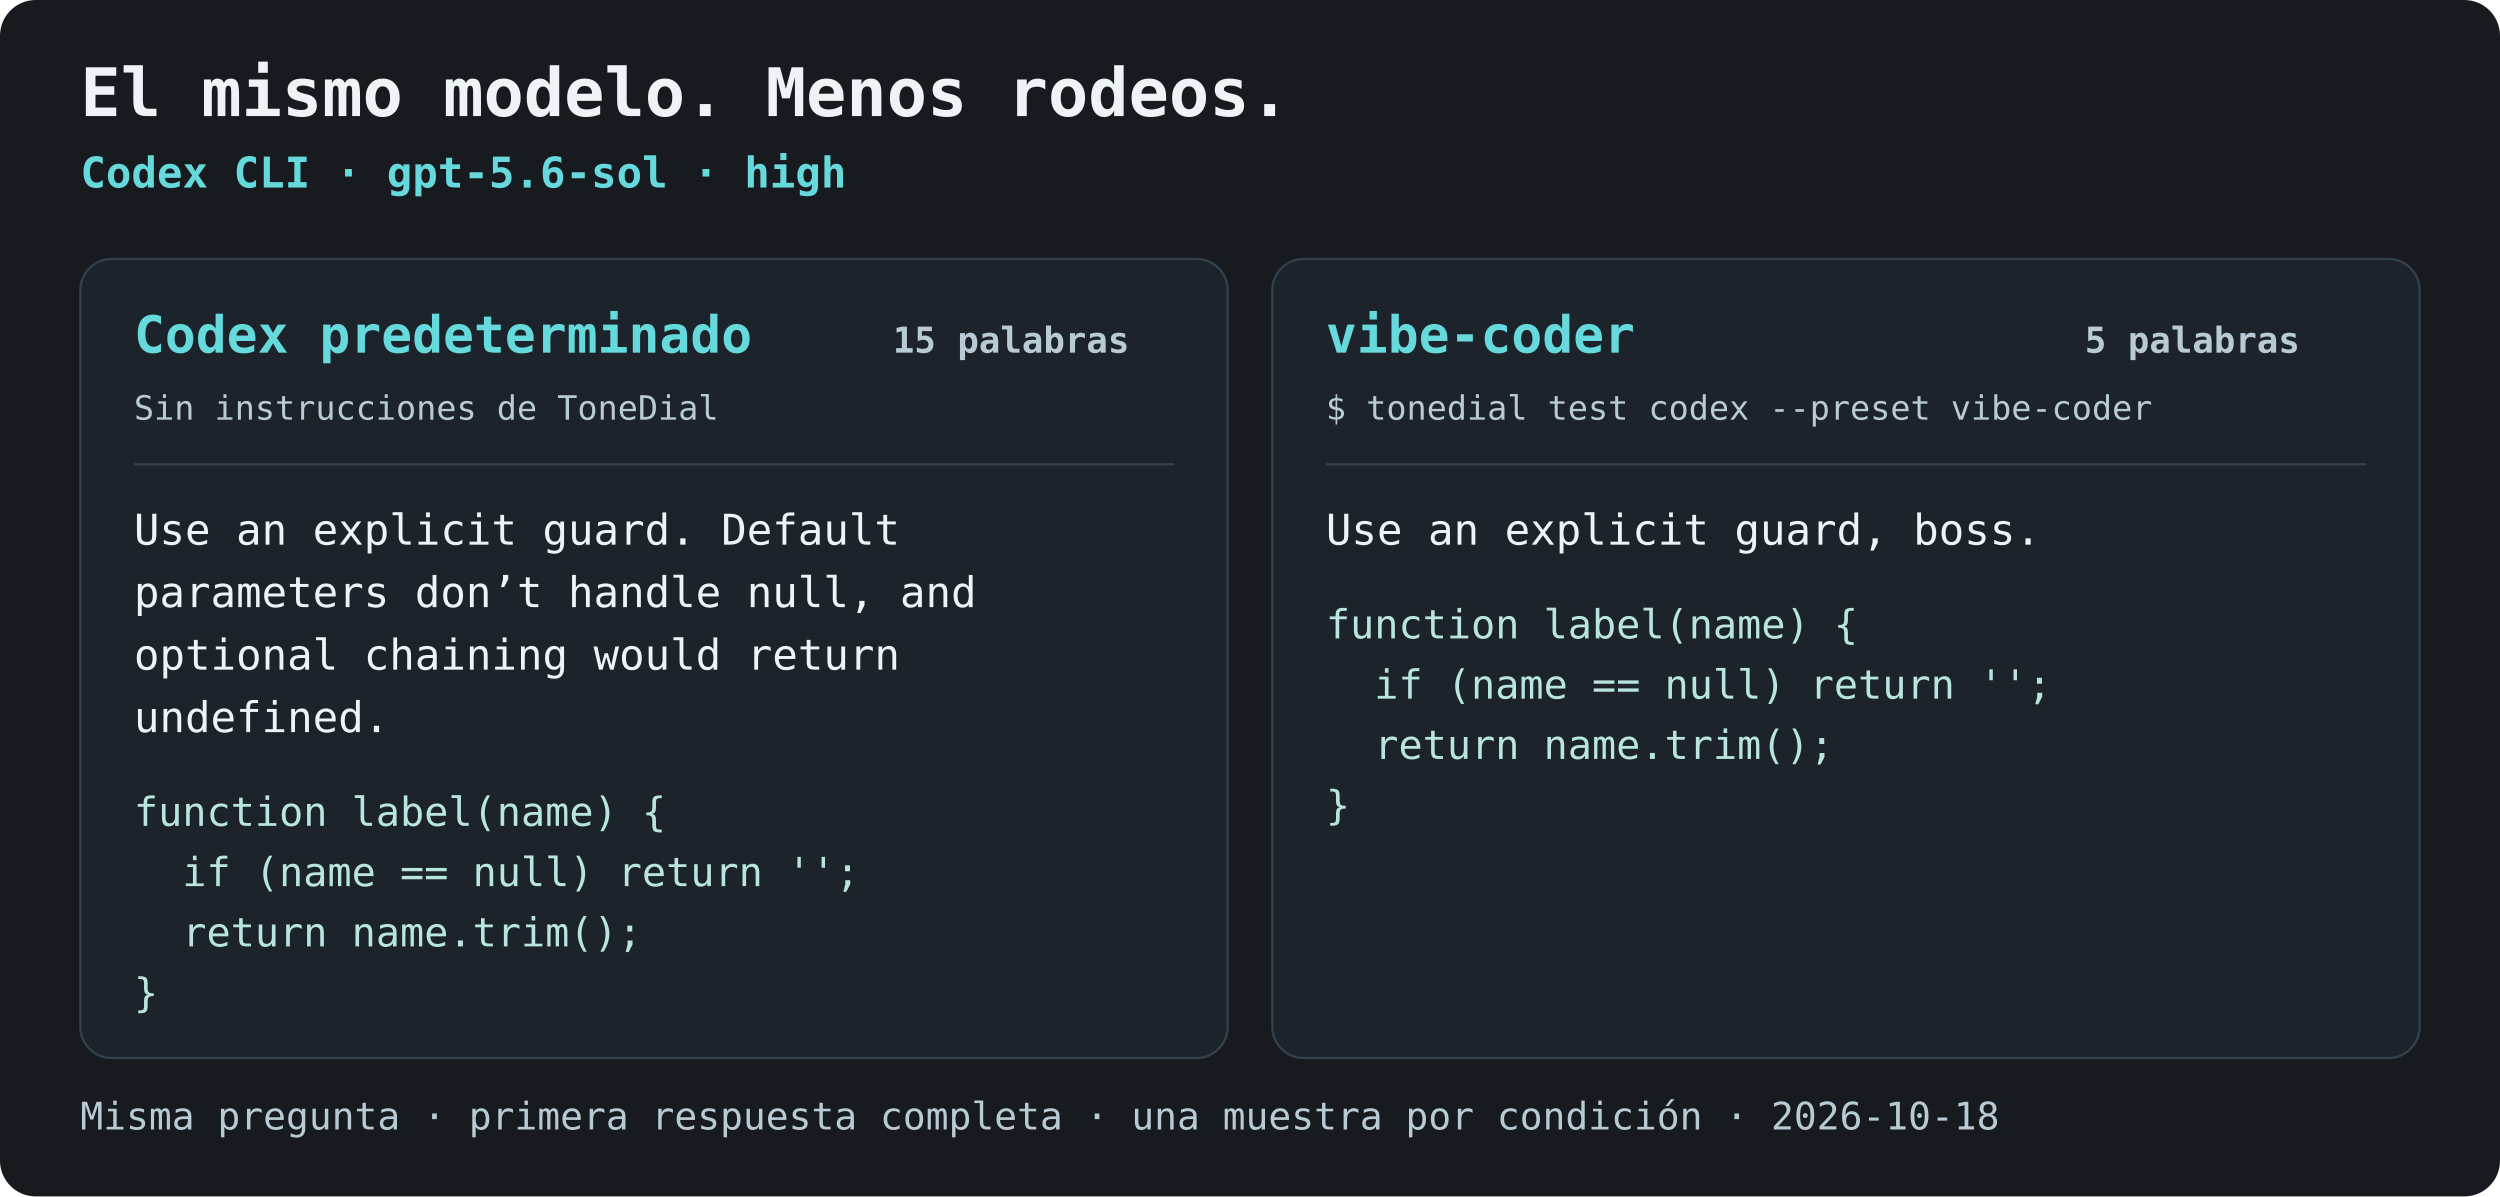
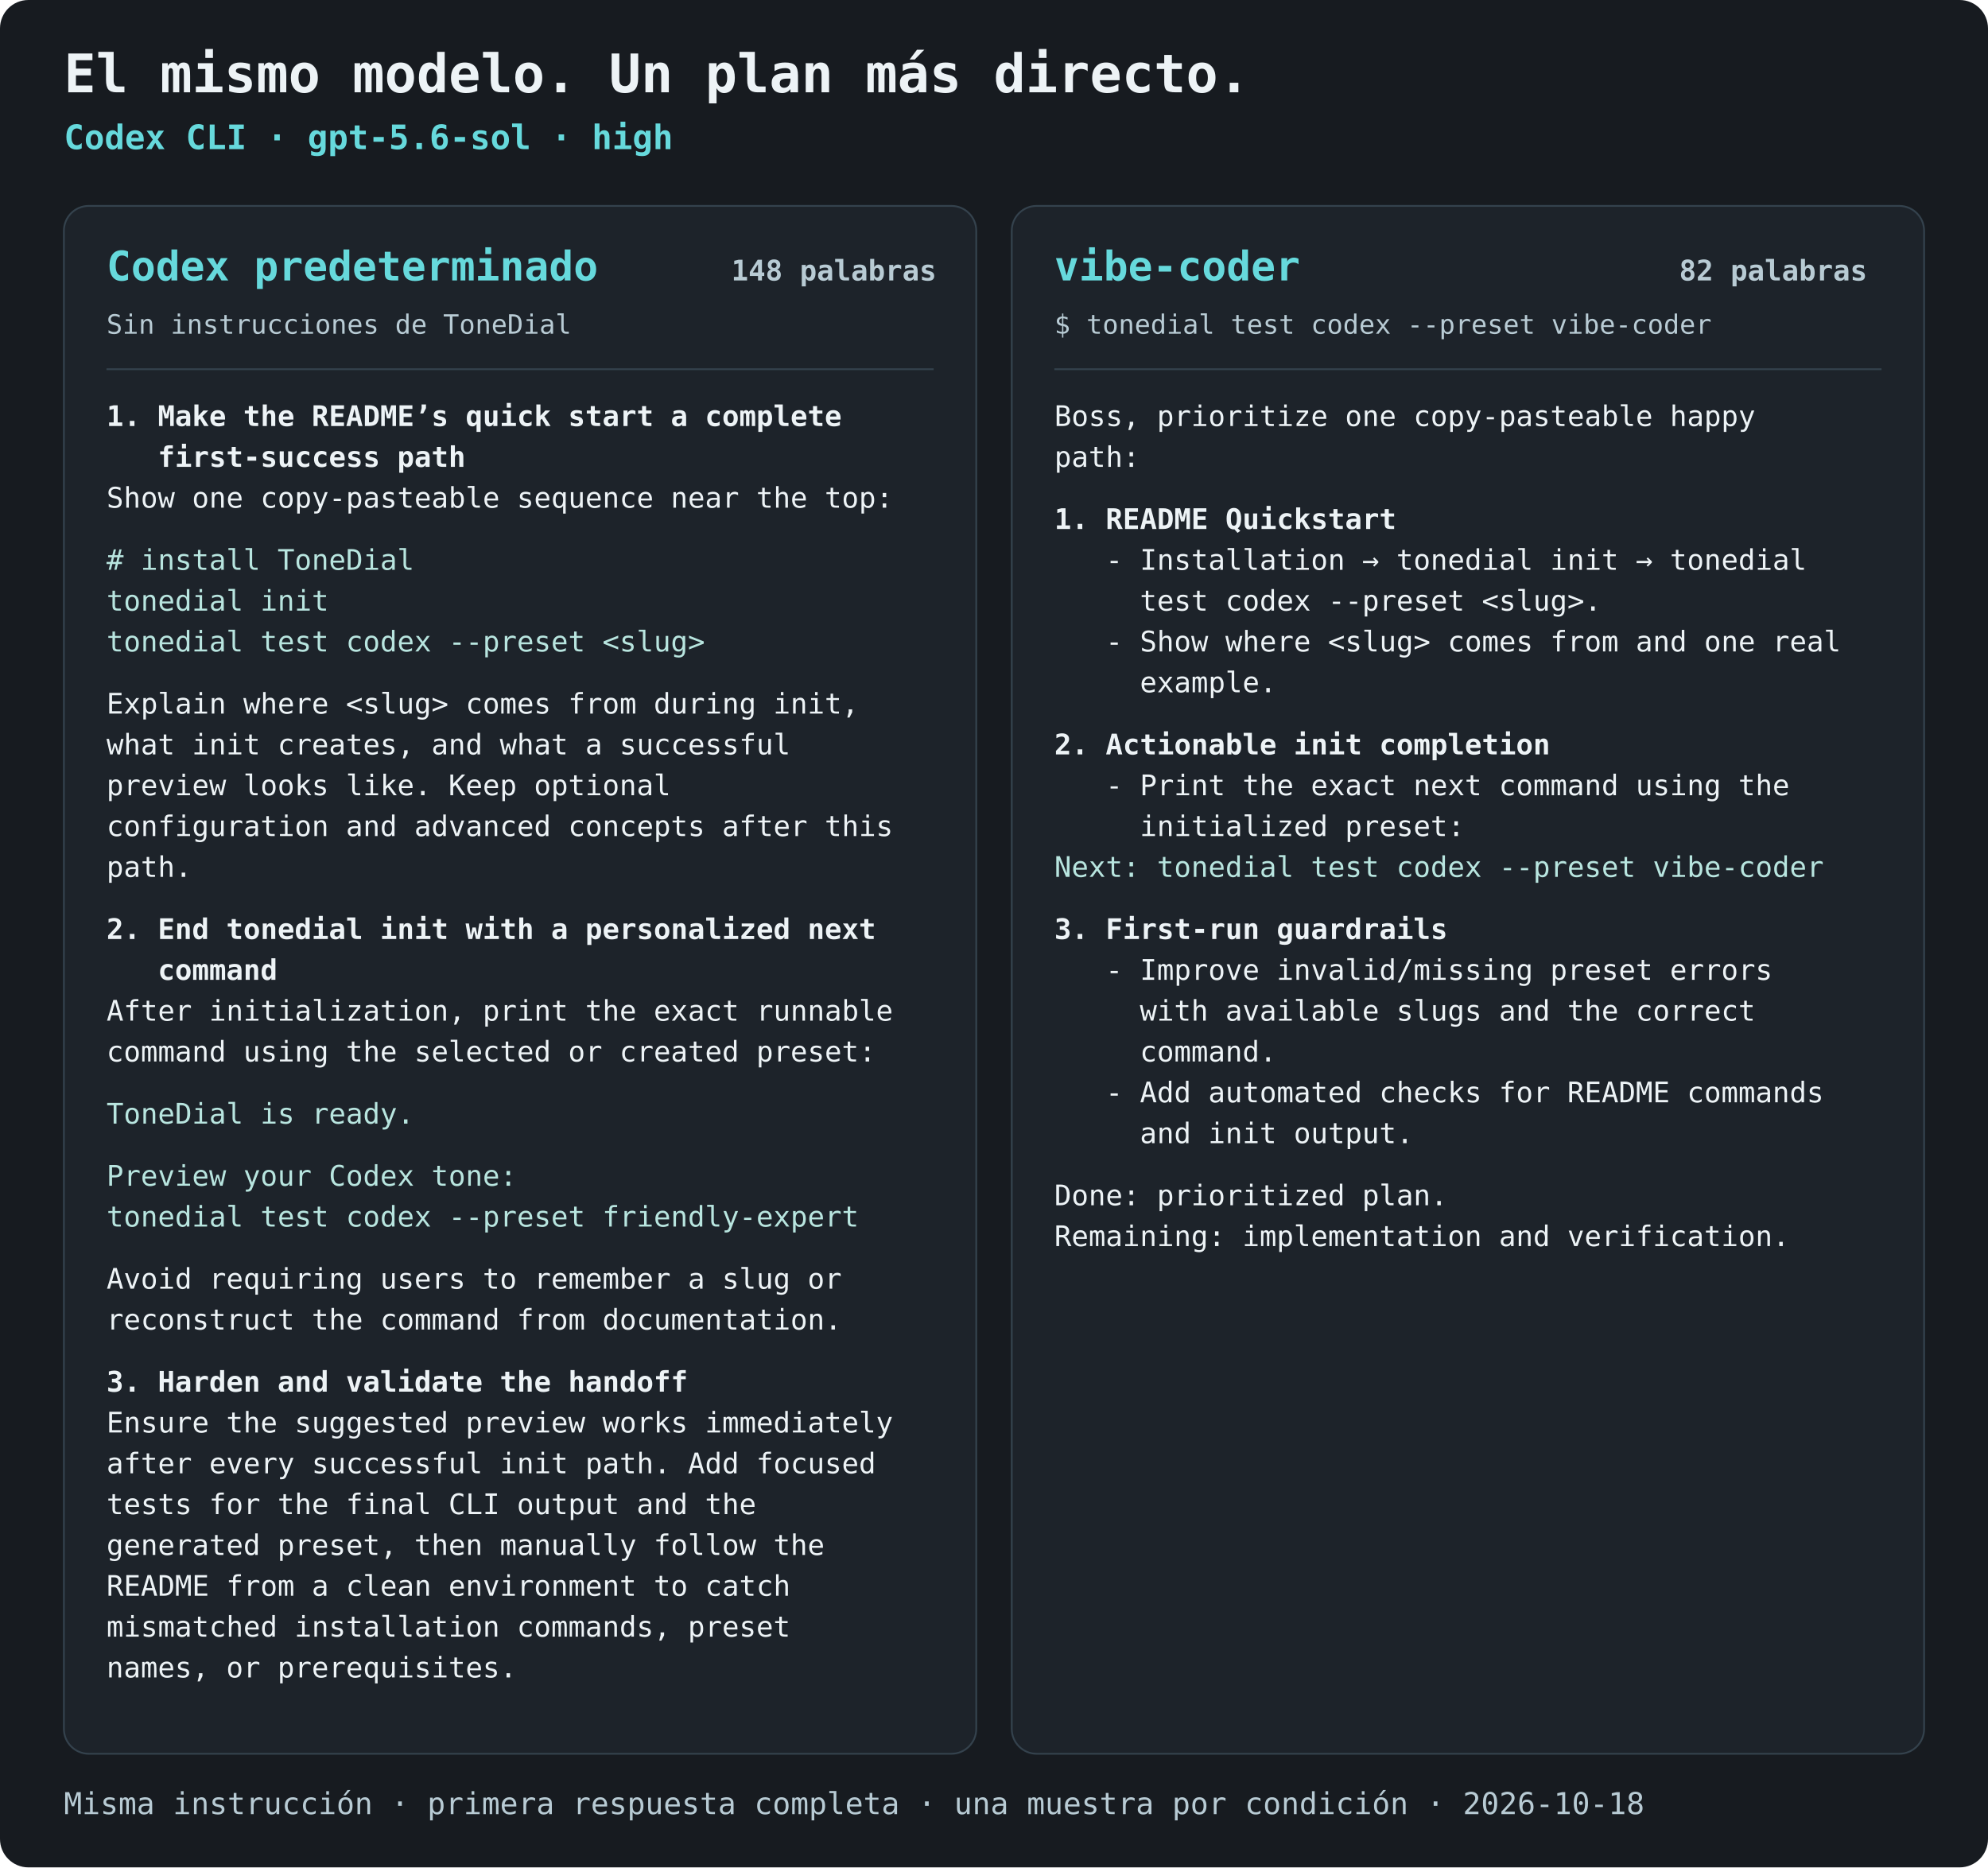
- <svg xmlns="http://www.w3.org/2000/svg" width="1120" height="536" viewBox="0 0 1120 536" role="img" aria-labelledby="title description">
-   <rect width="1120" height="536" rx="16" fill="#171b20" />
+ <svg xmlns="http://www.w3.org/2000/svg" width="1120" height="1052" viewBox="0 0 1120 1052" role="img" aria-labelledby="title description">
+   <rect width="1120" height="1052" rx="16" fill="#171b20" />
  <g font-family="ui-monospace, SFMono-Regular, Menlo, Consolas, monospace, system-ui">
-     <text x="36" y="52" fill="#edf3f6" font-size="30" font-weight="700" xml:space="preserve">El mismo modelo. Menos rodeos.</text>
+     <text x="36" y="52" fill="#edf3f6" font-size="30" font-weight="700" xml:space="preserve">El mismo modelo. Un plan más directo.</text>
    <text x="36" y="84" fill="#66d9dc" font-size="19" font-weight="700" xml:space="preserve">Codex CLI · gpt-5.6-sol · high</text>
-     <rect x="36" y="116" width="514" height="358" rx="14" fill="#1d232a" stroke="#34424d" />
+     <rect x="36" y="116" width="514" height="872" rx="14" fill="#1d232a" stroke="#34424d" />
    <text x="60" y="158" fill="#66d9dc" font-size="23" font-weight="700" xml:space="preserve">Codex predeterminado</text>
-     <text x="400" y="158" fill="#b8cbd4" font-size="16" font-weight="700" xml:space="preserve">15 palabras</text>
+     <text x="412" y="158" fill="#b8cbd4" font-size="16" font-weight="700" xml:space="preserve">148 palabras</text>
    <text x="60" y="188" fill="#b8cbd4" font-size="15" font-weight="400" xml:space="preserve">Sin instrucciones de ToneDial</text>
    <path d="M60 208H526" stroke="#34424d" />
-     <text x="60" y="244" fill="#edf3f6" font-size="19" font-weight="400" xml:space="preserve">Use an explicit guard. Default</text>
-     <text x="60" y="272" fill="#edf3f6" font-size="19" font-weight="400" xml:space="preserve">parameters don’t handle null, and</text>
-     <text x="60" y="300" fill="#edf3f6" font-size="19" font-weight="400" xml:space="preserve">optional chaining would return</text>
-     <text x="60" y="328" fill="#edf3f6" font-size="19" font-weight="400" xml:space="preserve">undefined.</text>
-     <text x="60" y="370" fill="#b8e5df" font-size="18" font-weight="400" xml:space="preserve">function label(name) {</text>
-     <text x="60" y="397" fill="#b8e5df" font-size="18" font-weight="400" xml:space="preserve">  if (name == null) return '';</text>
-     <text x="60" y="424" fill="#b8e5df" font-size="18" font-weight="400" xml:space="preserve">  return name.trim();</text>
-     <text x="60" y="451" fill="#b8e5df" font-size="18" font-weight="400" xml:space="preserve">}</text>
-     <rect x="570" y="116" width="514" height="358" rx="14" fill="#1d232a" stroke="#34424d" />
+     <text x="60" y="240" fill="#edf3f6" font-size="16" font-weight="700" xml:space="preserve">1. Make the README’s quick start a complete</text>
+     <text x="60" y="263" fill="#edf3f6" font-size="16" font-weight="700" xml:space="preserve">   first-success path</text>
+     <text x="60" y="286" fill="#edf3f6" font-size="16" font-weight="400" xml:space="preserve">Show one copy-pasteable sequence near the top:</text>
+     <text x="60" y="321" fill="#b8e5df" font-size="16" font-weight="400" xml:space="preserve"># install ToneDial</text>
+     <text x="60" y="344" fill="#b8e5df" font-size="16" font-weight="400" xml:space="preserve">tonedial init</text>
+     <text x="60" y="367" fill="#b8e5df" font-size="16" font-weight="400" xml:space="preserve">tonedial test codex --preset &lt;slug&gt;</text>
+     <text x="60" y="402" fill="#edf3f6" font-size="16" font-weight="400" xml:space="preserve">Explain where &lt;slug&gt; comes from during init,</text>
+     <text x="60" y="425" fill="#edf3f6" font-size="16" font-weight="400" xml:space="preserve">what init creates, and what a successful</text>
+     <text x="60" y="448" fill="#edf3f6" font-size="16" font-weight="400" xml:space="preserve">preview looks like. Keep optional</text>
+     <text x="60" y="471" fill="#edf3f6" font-size="16" font-weight="400" xml:space="preserve">configuration and advanced concepts after this</text>
+     <text x="60" y="494" fill="#edf3f6" font-size="16" font-weight="400" xml:space="preserve">path.</text>
+     <text x="60" y="529" fill="#edf3f6" font-size="16" font-weight="700" xml:space="preserve">2. End tonedial init with a personalized next</text>
+     <text x="60" y="552" fill="#edf3f6" font-size="16" font-weight="700" xml:space="preserve">   command</text>
+     <text x="60" y="575" fill="#edf3f6" font-size="16" font-weight="400" xml:space="preserve">After initialization, print the exact runnable</text>
+     <text x="60" y="598" fill="#edf3f6" font-size="16" font-weight="400" xml:space="preserve">command using the selected or created preset:</text>
+     <text x="60" y="633" fill="#b8e5df" font-size="16" font-weight="400" xml:space="preserve">ToneDial is ready.</text>
+     <text x="60" y="668" fill="#b8e5df" font-size="16" font-weight="400" xml:space="preserve">Preview your Codex tone:</text>
+     <text x="60" y="691" fill="#b8e5df" font-size="16" font-weight="400" xml:space="preserve">tonedial test codex --preset friendly-expert</text>
+     <text x="60" y="726" fill="#edf3f6" font-size="16" font-weight="400" xml:space="preserve">Avoid requiring users to remember a slug or</text>
+     <text x="60" y="749" fill="#edf3f6" font-size="16" font-weight="400" xml:space="preserve">reconstruct the command from documentation.</text>
+     <text x="60" y="784" fill="#edf3f6" font-size="16" font-weight="700" xml:space="preserve">3. Harden and validate the handoff</text>
+     <text x="60" y="807" fill="#edf3f6" font-size="16" font-weight="400" xml:space="preserve">Ensure the suggested preview works immediately</text>
+     <text x="60" y="830" fill="#edf3f6" font-size="16" font-weight="400" xml:space="preserve">after every successful init path. Add focused</text>
+     <text x="60" y="853" fill="#edf3f6" font-size="16" font-weight="400" xml:space="preserve">tests for the final CLI output and the</text>
+     <text x="60" y="876" fill="#edf3f6" font-size="16" font-weight="400" xml:space="preserve">generated preset, then manually follow the</text>
+     <text x="60" y="899" fill="#edf3f6" font-size="16" font-weight="400" xml:space="preserve">README from a clean environment to catch</text>
+     <text x="60" y="922" fill="#edf3f6" font-size="16" font-weight="400" xml:space="preserve">mismatched installation commands, preset</text>
+     <text x="60" y="945" fill="#edf3f6" font-size="16" font-weight="400" xml:space="preserve">names, or prerequisites.</text>
+     <rect x="570" y="116" width="514" height="872" rx="14" fill="#1d232a" stroke="#34424d" />
    <text x="594" y="158" fill="#66d9dc" font-size="23" font-weight="700" xml:space="preserve">vibe-coder</text>
-     <text x="934" y="158" fill="#b8cbd4" font-size="16" font-weight="700" xml:space="preserve">5 palabras</text>
+     <text x="946" y="158" fill="#b8cbd4" font-size="16" font-weight="700" xml:space="preserve">82 palabras</text>
    <text x="594" y="188" fill="#b8cbd4" font-size="15" font-weight="400" xml:space="preserve">$ tonedial test codex --preset vibe-coder</text>
    <path d="M594 208H1060" stroke="#34424d" />
-     <text x="594" y="244" fill="#edf3f6" font-size="19" font-weight="400" xml:space="preserve">Use an explicit guard, boss.</text>
-     <text x="594" y="286" fill="#b8e5df" font-size="18" font-weight="400" xml:space="preserve">function label(name) {</text>
-     <text x="594" y="313" fill="#b8e5df" font-size="18" font-weight="400" xml:space="preserve">  if (name == null) return '';</text>
-     <text x="594" y="340" fill="#b8e5df" font-size="18" font-weight="400" xml:space="preserve">  return name.trim();</text>
-     <text x="594" y="367" fill="#b8e5df" font-size="18" font-weight="400" xml:space="preserve">}</text>
-     <text x="36" y="506" fill="#b8cbd4" font-size="17" font-weight="400" xml:space="preserve">Misma pregunta · primera respuesta completa · una muestra por condición · 2026-10-18</text>
+     <text x="594" y="240" fill="#edf3f6" font-size="16" font-weight="400" xml:space="preserve">Boss, prioritize one copy-pasteable happy</text>
+     <text x="594" y="263" fill="#edf3f6" font-size="16" font-weight="400" xml:space="preserve">path:</text>
+     <text x="594" y="298" fill="#edf3f6" font-size="16" font-weight="700" xml:space="preserve">1. README Quickstart</text>
+     <text x="594" y="321" fill="#edf3f6" font-size="16" font-weight="400" xml:space="preserve">   - Installation → tonedial init → tonedial</text>
+     <text x="594" y="344" fill="#edf3f6" font-size="16" font-weight="400" xml:space="preserve">     test codex --preset &lt;slug&gt;.</text>
+     <text x="594" y="367" fill="#edf3f6" font-size="16" font-weight="400" xml:space="preserve">   - Show where &lt;slug&gt; comes from and one real</text>
+     <text x="594" y="390" fill="#edf3f6" font-size="16" font-weight="400" xml:space="preserve">     example.</text>
+     <text x="594" y="425" fill="#edf3f6" font-size="16" font-weight="700" xml:space="preserve">2. Actionable init completion</text>
+     <text x="594" y="448" fill="#edf3f6" font-size="16" font-weight="400" xml:space="preserve">   - Print the exact next command using the</text>
+     <text x="594" y="471" fill="#edf3f6" font-size="16" font-weight="400" xml:space="preserve">     initialized preset:</text>
+     <text x="594" y="494" fill="#b8e5df" font-size="16" font-weight="400" xml:space="preserve">Next: tonedial test codex --preset vibe-coder</text>
+     <text x="594" y="529" fill="#edf3f6" font-size="16" font-weight="700" xml:space="preserve">3. First-run guardrails</text>
+     <text x="594" y="552" fill="#edf3f6" font-size="16" font-weight="400" xml:space="preserve">   - Improve invalid/missing preset errors</text>
+     <text x="594" y="575" fill="#edf3f6" font-size="16" font-weight="400" xml:space="preserve">     with available slugs and the correct</text>
+     <text x="594" y="598" fill="#edf3f6" font-size="16" font-weight="400" xml:space="preserve">     command.</text>
+     <text x="594" y="621" fill="#edf3f6" font-size="16" font-weight="400" xml:space="preserve">   - Add automated checks for README commands</text>
+     <text x="594" y="644" fill="#edf3f6" font-size="16" font-weight="400" xml:space="preserve">     and init output.</text>
+     <text x="594" y="679" fill="#edf3f6" font-size="16" font-weight="400" xml:space="preserve">Done: prioritized plan.</text>
+     <text x="594" y="702" fill="#edf3f6" font-size="16" font-weight="400" xml:space="preserve">Remaining: implementation and verification.</text>
+     <text x="36" y="1022" fill="#b8cbd4" font-size="17" font-weight="400" xml:space="preserve">Misma instrucción · primera respuesta completa · una muestra por condición · 2026-10-18</text>
  </g>
</svg>
